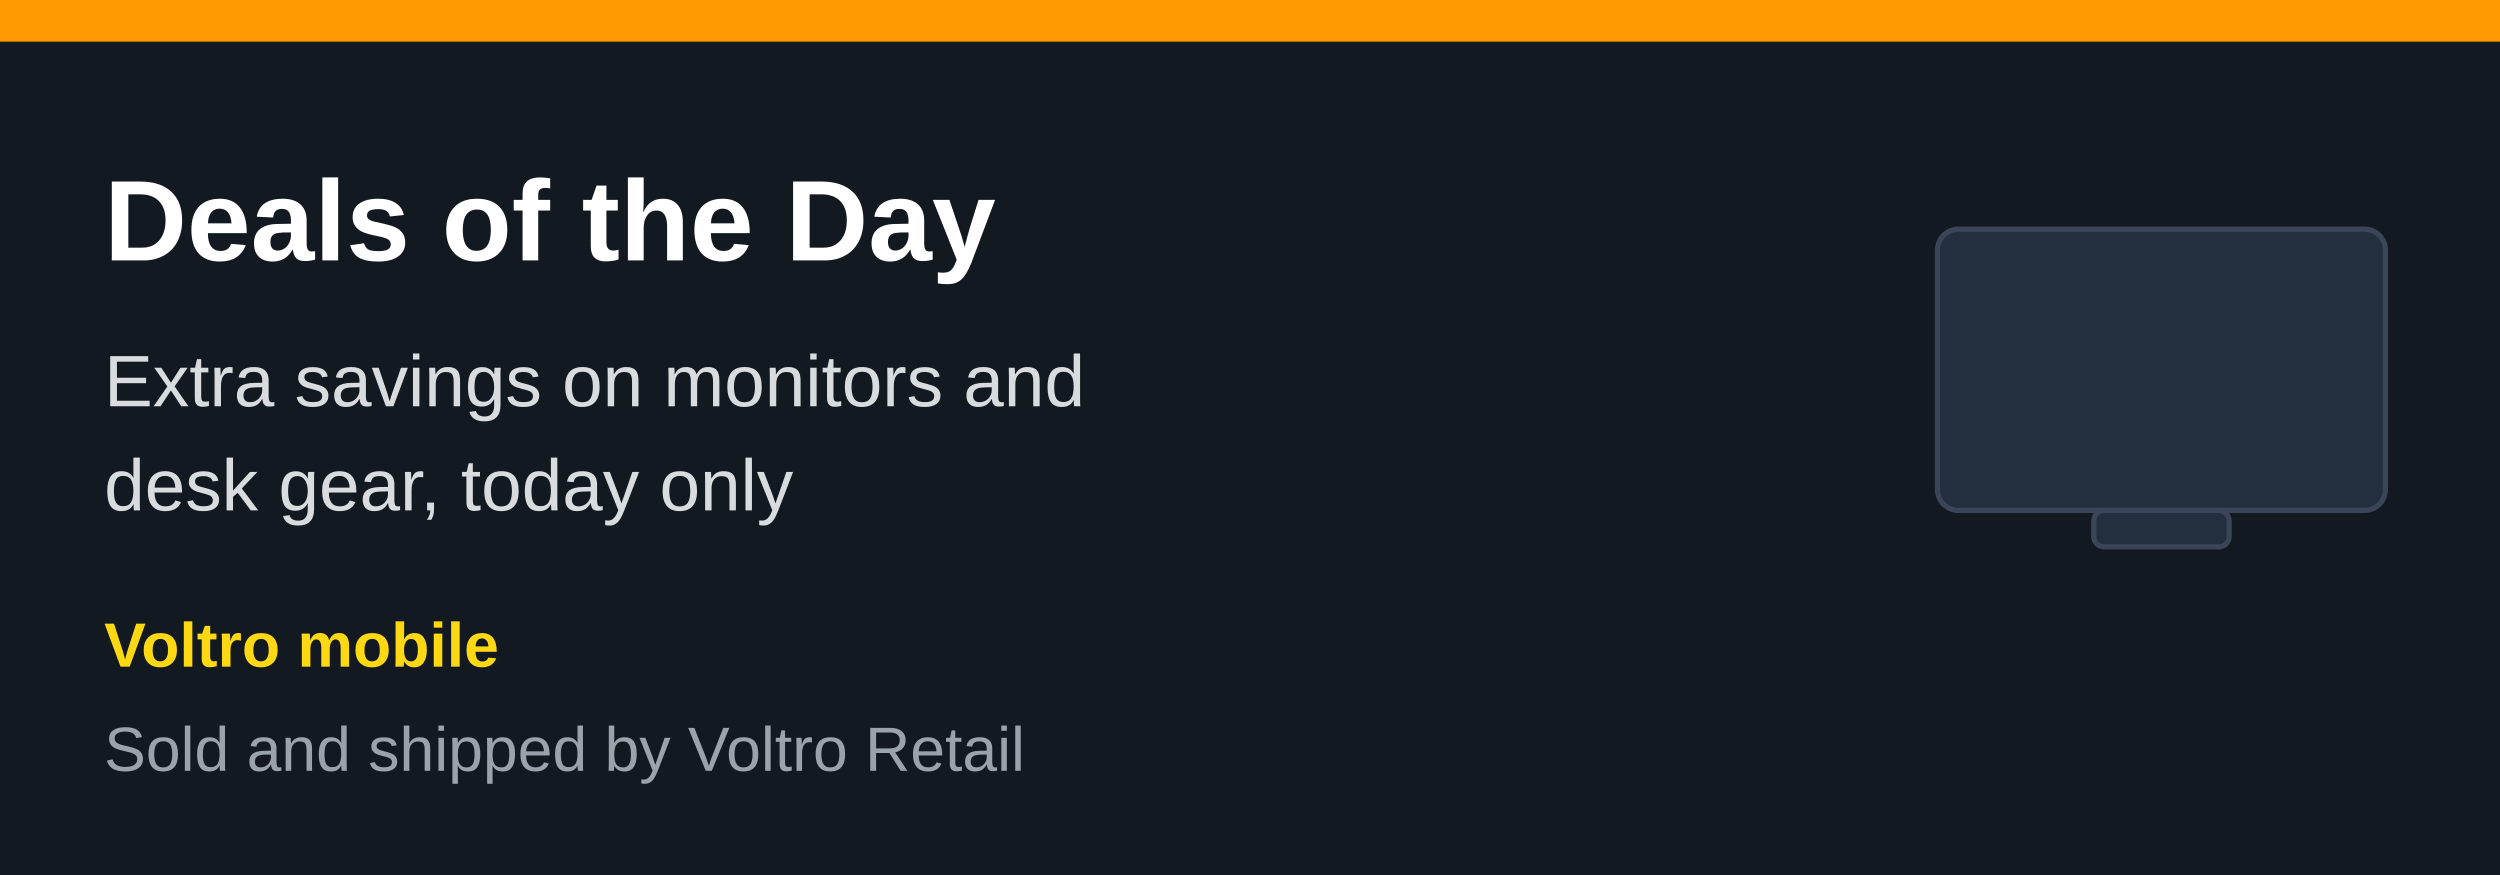
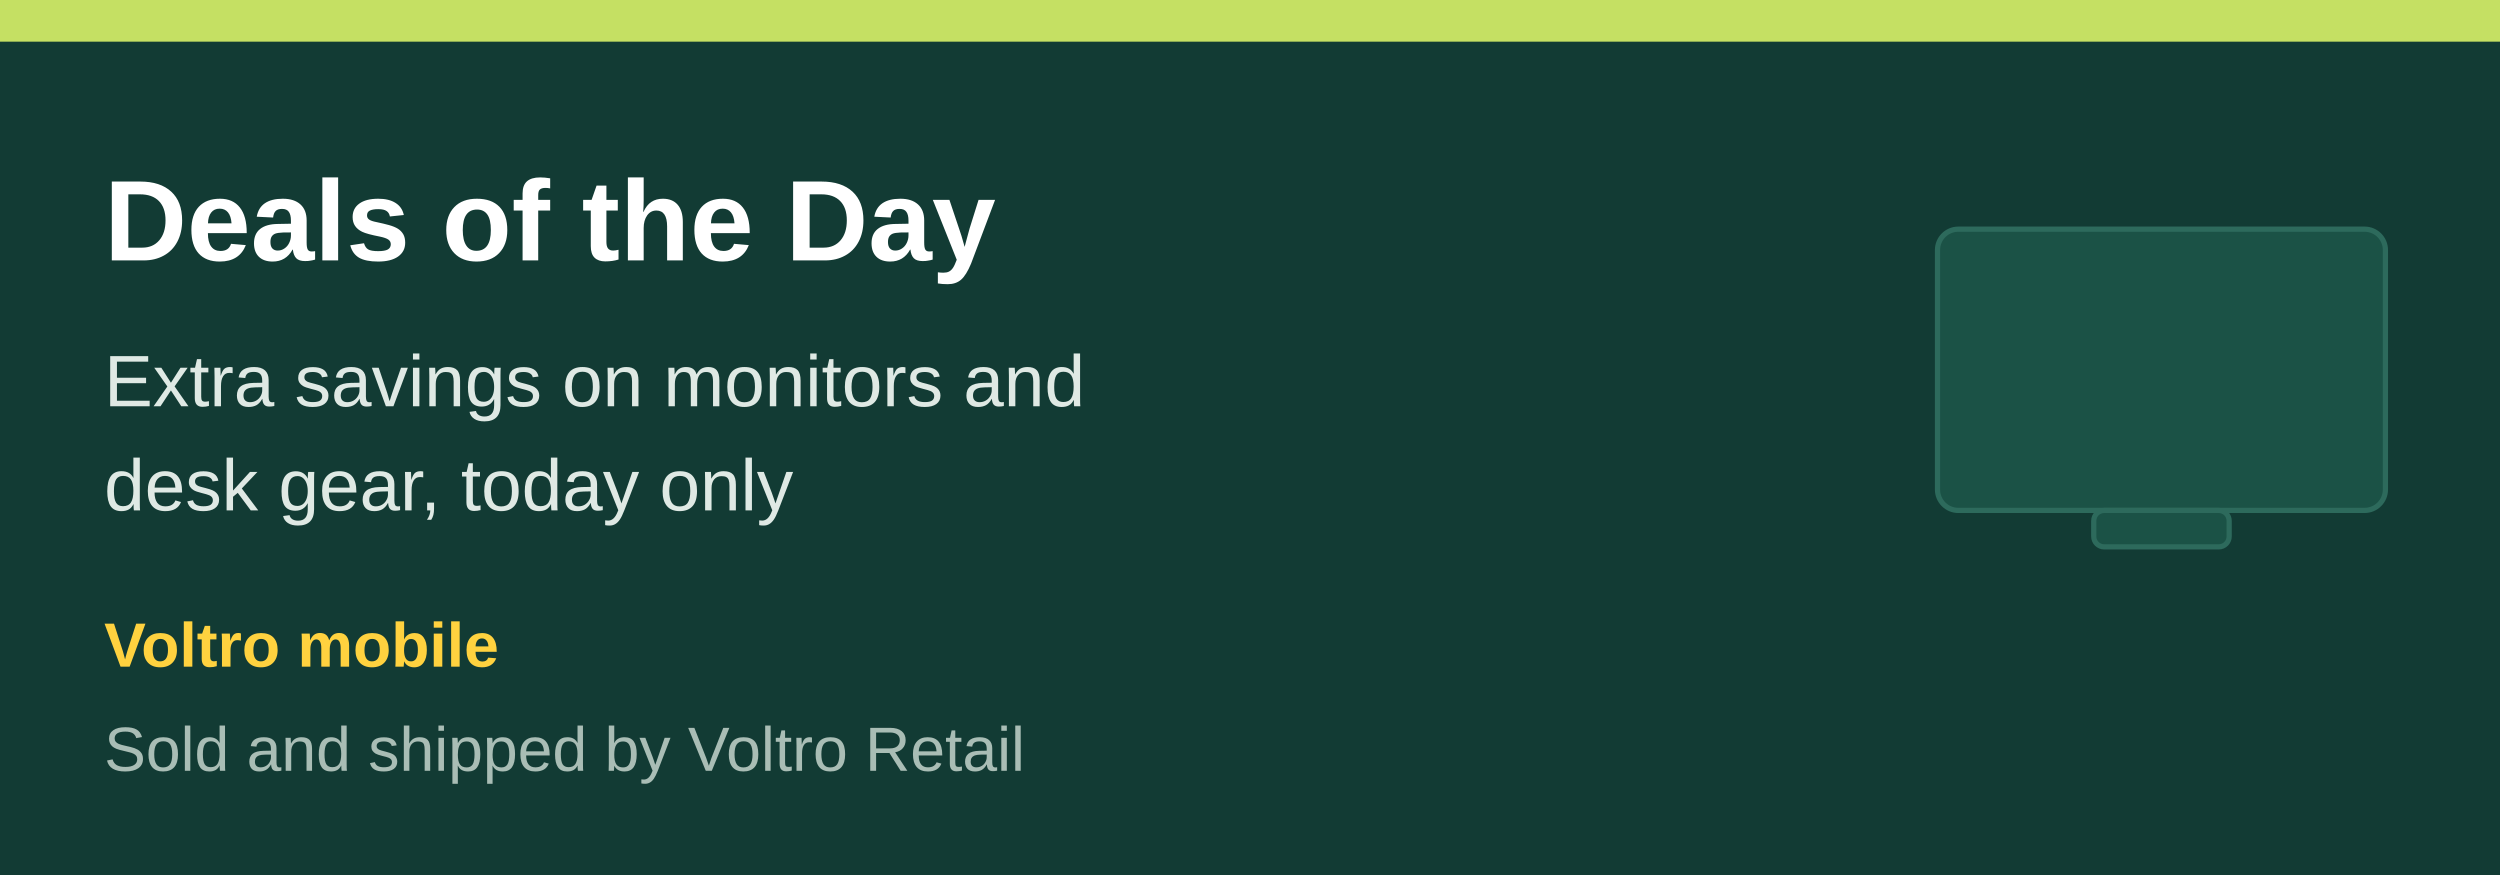
<svg xmlns="http://www.w3.org/2000/svg" viewBox="0 0 480 168" width="480" height="168" role="img">
-   <rect width="480" height="168" fill="#131921" />
-   <rect x="0" y="0" width="480" height="8" fill="#ff9900" />
-   <g font-family="Arial, Helvetica, sans-serif" fill="#ffffff">
+   <rect width="480" height="168" fill="#123b34" />
+   <rect x="0" y="0" width="480" height="8" fill="#c5e063" />
+   <g font-family="Arial Rounded MT Bold, Helvetica Neue, Arial, sans-serif" fill="#ffffff">
    <text x="20" y="50" font-size="22" font-weight="bold">Deals of the Day</text>
-     <text x="20" y="78" font-size="14" fill="#d9dcdf">Extra savings on monitors and</text>
-     <text x="20" y="98" font-size="14" fill="#d9dcdf">desk gear, today only</text>
-     <text x="20" y="128" font-size="12" fill="#ffd814" font-weight="bold">Voltro mobile</text>
-     <text x="20" y="148" font-size="12" fill="#9aa3ab">Sold and shipped by Voltro Retail</text>
+     <text x="20" y="78" font-size="14" fill="#dfe9e4">Extra savings on monitors and</text>
+     <text x="20" y="98" font-size="14" fill="#dfe9e4">desk gear, today only</text>
+     <text x="20" y="128" font-size="12" fill="#ffd23f" font-weight="bold">Voltro mobile</text>
+     <text x="20" y="148" font-size="12" fill="#a9bdb5">Sold and shipped by Voltro Retail</text>
  </g>
-   <g fill="#232f3e" stroke="#3a4657">
+   <g fill="#1b5246" stroke="#2d6a5c">
    <rect x="372" y="44" width="86" height="54" rx="4" />
    <rect x="402" y="98" width="26" height="7" rx="2" />
  </g>
</svg>
